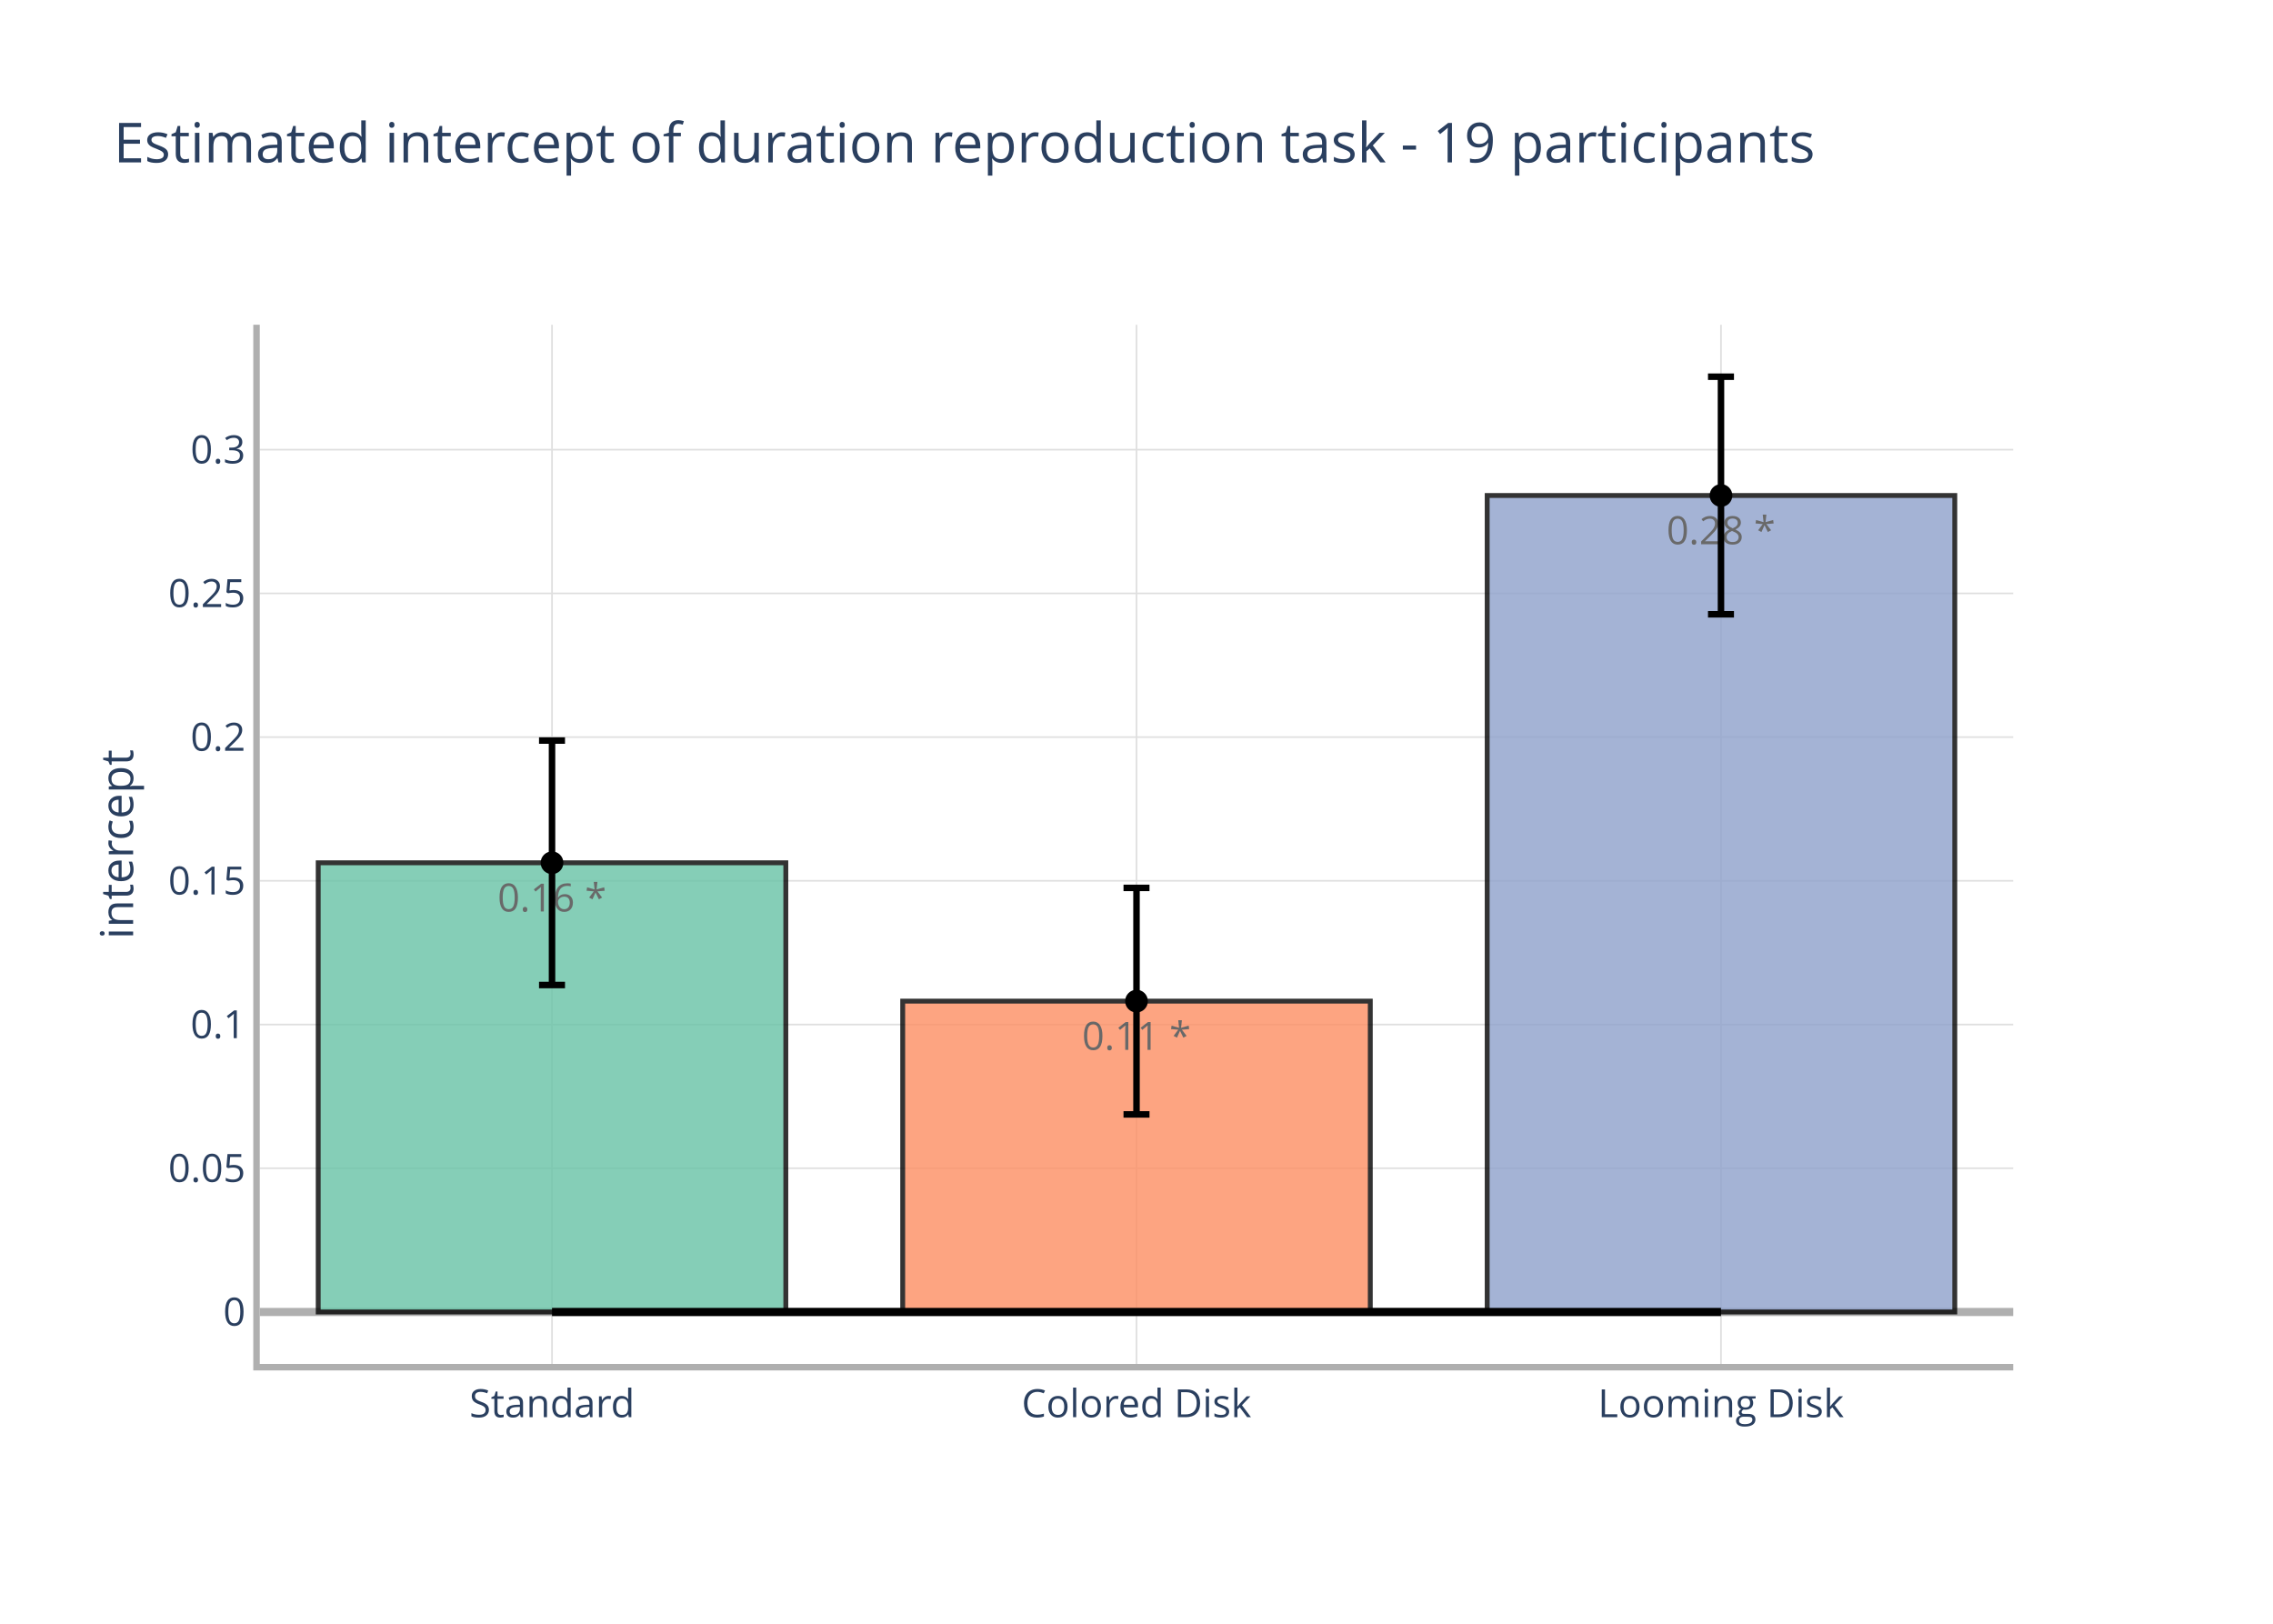
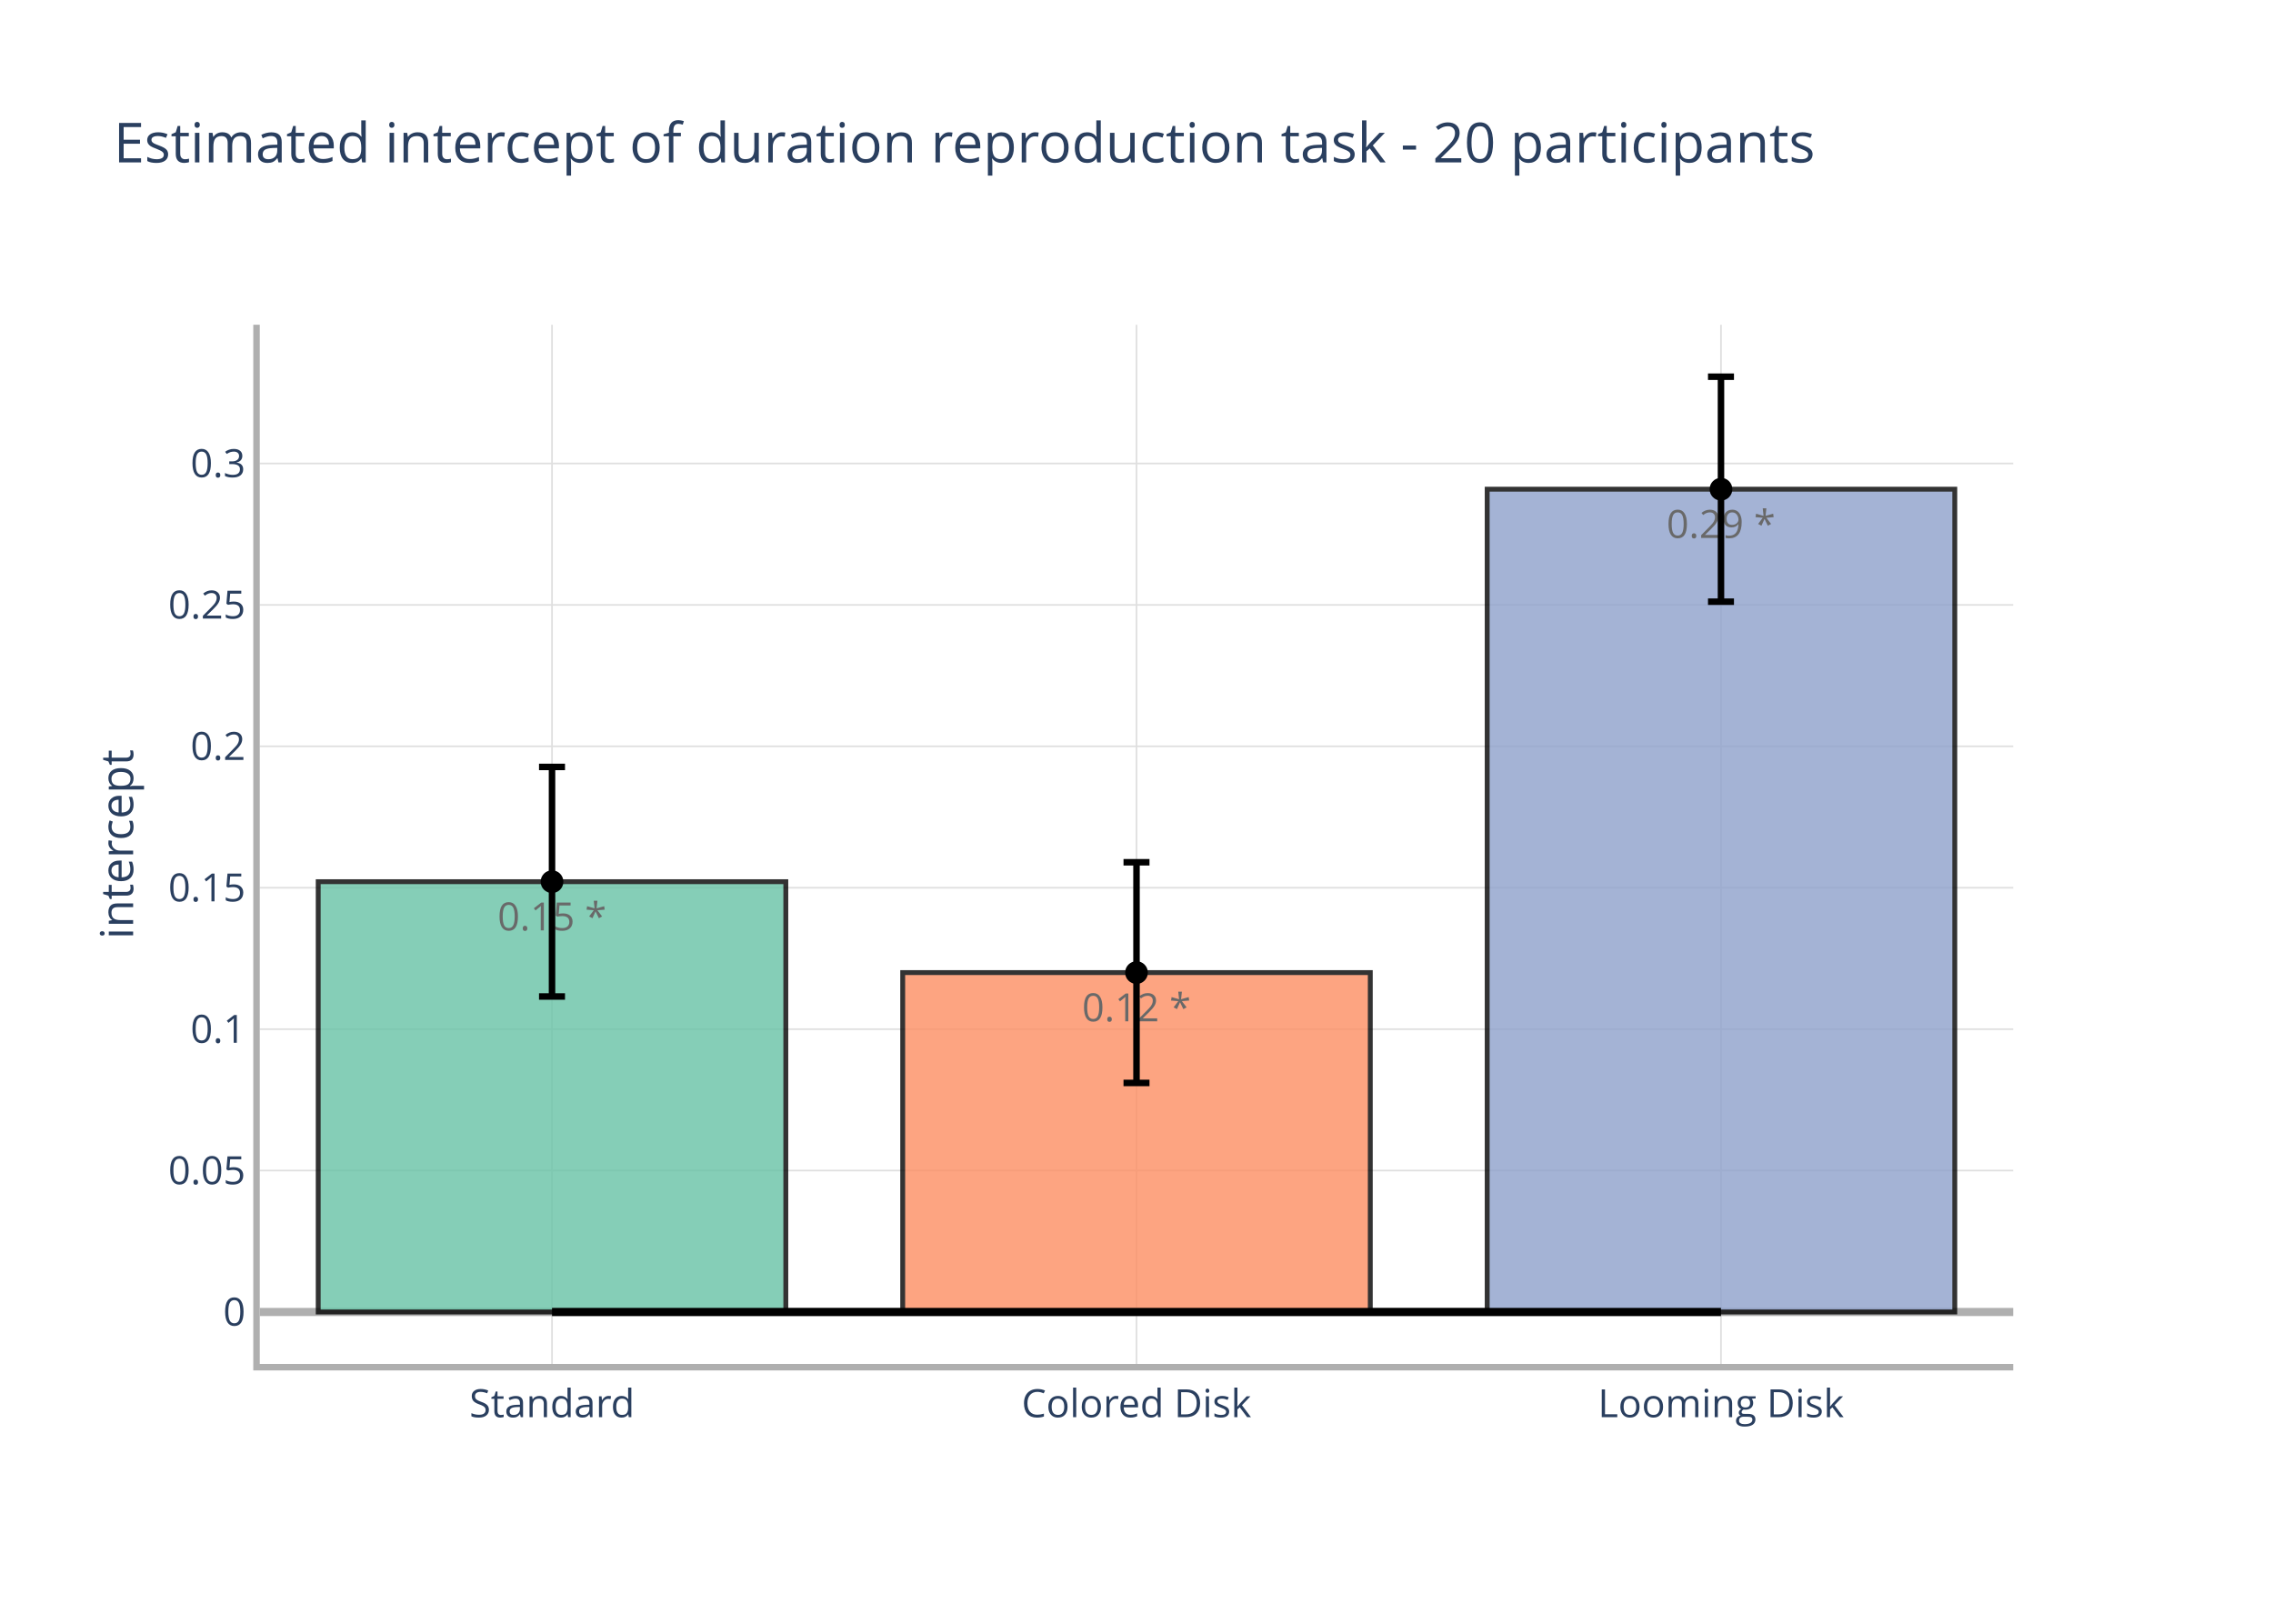
<svg xmlns="http://www.w3.org/2000/svg" class="main-svg" width="700" height="500" viewBox="0 0 700 500">
  <rect x="0" y="0" width="700" height="500" style="fill: rgb(255, 255, 255); fill-opacity: 1;" />
-   <defs id="defs-d8712f">
+   <defs id="defs-d3076b">
    <g class="clips">
-       <clipPath id="clipd8712fxyplot" class="plotclip">
+       <clipPath id="clipd3076bxyplot" class="plotclip">
        <rect width="540" height="320" />
      </clipPath>
-       <clipPath class="axesclip" id="clipd8712fx">
+       <clipPath class="axesclip" id="clipd3076bx">
        <rect x="80" y="0" width="540" height="500" />
      </clipPath>
-       <clipPath class="axesclip" id="clipd8712fy">
+       <clipPath class="axesclip" id="clipd3076by">
        <rect x="0" y="100" width="700" height="320" />
      </clipPath>
-       <clipPath class="axesclip" id="clipd8712fxy">
+       <clipPath class="axesclip" id="clipd3076bxy">
        <rect x="80" y="100" width="540" height="320" />
      </clipPath>
    </g>
    <g class="gradients" />
  </defs>
  <g class="bglayer">
    <rect class="bg" x="80" y="100" width="540" height="320" style="fill: rgb(255, 255, 255); fill-opacity: 1; stroke-width: 0;" />
  </g>
  <g class="layer-below">
    <g class="imagelayer" />
    <g class="shapelayer" />
  </g>
  <g class="cartesianlayer">
    <g class="subplot xy">
      <g class="layer-subplot">
        <g class="shapelayer" />
        <g class="imagelayer" />
      </g>
      <g class="gridlayer">
        <g class="x">
          <path class="xgrid crisp" transform="translate(170,0)" d="M0,100v320" style="stroke: rgb(223, 223, 223); stroke-opacity: 1; stroke-width: 0.5px;" />
          <path class="xgrid crisp" transform="translate(350,0)" d="M0,100v320" style="stroke: rgb(223, 223, 223); stroke-opacity: 1; stroke-width: 0.5px;" />
          <path class="xgrid crisp" transform="translate(530,0)" d="M0,100v320" style="stroke: rgb(223, 223, 223); stroke-opacity: 1; stroke-width: 0.5px;" />
        </g>
        <g class="y">
-           <path class="ygrid crisp" transform="translate(0,359.74)" d="M80,0h540" style="stroke: rgb(223, 223, 223); stroke-opacity: 1; stroke-width: 0.5px;" />
-           <path class="ygrid crisp" transform="translate(0,315.49)" d="M80,0h540" style="stroke: rgb(223, 223, 223); stroke-opacity: 1; stroke-width: 0.5px;" />
-           <path class="ygrid crisp" transform="translate(0,271.23)" d="M80,0h540" style="stroke: rgb(223, 223, 223); stroke-opacity: 1; stroke-width: 0.5px;" />
-           <path class="ygrid crisp" transform="translate(0,226.98)" d="M80,0h540" style="stroke: rgb(223, 223, 223); stroke-opacity: 1; stroke-width: 0.5px;" />
-           <path class="ygrid crisp" transform="translate(0,182.72)" d="M80,0h540" style="stroke: rgb(223, 223, 223); stroke-opacity: 1; stroke-width: 0.5px;" />
-           <path class="ygrid crisp" transform="translate(0,138.47)" d="M80,0h540" style="stroke: rgb(223, 223, 223); stroke-opacity: 1; stroke-width: 0.5px;" />
+           <path class="ygrid crisp" transform="translate(0,360.45)" d="M80,0h540" style="stroke: rgb(223, 223, 223); stroke-opacity: 1; stroke-width: 0.5px;" />
+           <path class="ygrid crisp" transform="translate(0,316.91)" d="M80,0h540" style="stroke: rgb(223, 223, 223); stroke-opacity: 1; stroke-width: 0.5px;" />
+           <path class="ygrid crisp" transform="translate(0,273.36)" d="M80,0h540" style="stroke: rgb(223, 223, 223); stroke-opacity: 1; stroke-width: 0.5px;" />
+           <path class="ygrid crisp" transform="translate(0,229.81)" d="M80,0h540" style="stroke: rgb(223, 223, 223); stroke-opacity: 1; stroke-width: 0.5px;" />
+           <path class="ygrid crisp" transform="translate(0,186.27)" d="M80,0h540" style="stroke: rgb(223, 223, 223); stroke-opacity: 1; stroke-width: 0.5px;" />
+           <path class="ygrid crisp" transform="translate(0,142.72)" d="M80,0h540" style="stroke: rgb(223, 223, 223); stroke-opacity: 1; stroke-width: 0.5px;" />
        </g>
      </g>
      <g class="zerolinelayer">
        <path class="yzl zl crisp" transform="translate(0,404)" d="M80,0h540" style="stroke: rgb(175, 175, 175); stroke-opacity: 1; stroke-width: 2.5px;" />
      </g>
      <path class="xlines-below" />
      <path class="ylines-below" />
      <g class="overlines-below" />
      <g class="xaxislayer-below" />
      <g class="yaxislayer-below" />
      <g class="overaxes-below" />
-       <g class="plot" transform="translate(80, 100)" clip-path="url('#clipd8712fxyplot')">
+       <g class="plot" transform="translate(80, 100)" clip-path="url('#clipd3076bxyplot')">
        <g class="barlayer mlayer">
          <g class="trace bars" style="opacity: 0.8;">
            <g class="points">
              <g class="point">
-                 <path d="M18,304V165.68H162V304Z" style="vector-effect: non-scaling-stroke; opacity: 1; stroke-width: 1.5px; fill: rgb(102, 194, 165); fill-opacity: 1; stroke: rgb(0, 0, 0); stroke-opacity: 1;" />
-                 <text class="bartext bartext-inside" transform="translate(90 180.68)" text-anchor="middle" data-notex="1" x="0" y="0" style="font-family: 'Open Sans', verdana, arial, sans-serif; font-size: 12px; fill: rgb(68, 68, 68); fill-opacity: 1; white-space: pre;">0.16 *</text>
+                 <path d="M18,304V171.5H162V304Z" style="vector-effect: non-scaling-stroke; opacity: 1; stroke-width: 1.5px; fill: rgb(102, 194, 165); fill-opacity: 1; stroke: rgb(0, 0, 0); stroke-opacity: 1;" />
+                 <text class="bartext bartext-inside" transform="translate(90 186.5)" text-anchor="middle" data-notex="1" x="0" y="0" style="font-family: 'Open Sans', verdana, arial, sans-serif; font-size: 12px; fill: rgb(68, 68, 68); fill-opacity: 1; white-space: pre;">0.15 *</text>
              </g>
            </g>
          </g>
          <g class="trace bars" style="opacity: 0.8;">
            <g class="points">
              <g class="point">
-                 <path d="M198,304V208.28H342V304Z" style="vector-effect: non-scaling-stroke; opacity: 1; stroke-width: 1.5px; fill: rgb(252, 141, 98); fill-opacity: 1; stroke: rgb(0, 0, 0); stroke-opacity: 1;" />
-                 <text class="bartext bartext-inside" transform="translate(270 223.28)" text-anchor="middle" data-notex="1" x="0" y="0" style="font-family: 'Open Sans', verdana, arial, sans-serif; font-size: 12px; fill: rgb(68, 68, 68); fill-opacity: 1; white-space: pre;">0.11 *</text>
+                 <path d="M198,304V199.49H342V304Z" style="vector-effect: non-scaling-stroke; opacity: 1; stroke-width: 1.5px; fill: rgb(252, 141, 98); fill-opacity: 1; stroke: rgb(0, 0, 0); stroke-opacity: 1;" />
+                 <text class="bartext bartext-inside" transform="translate(270 214.49)" text-anchor="middle" data-notex="1" x="0" y="0" style="font-family: 'Open Sans', verdana, arial, sans-serif; font-size: 12px; fill: rgb(68, 68, 68); fill-opacity: 1; white-space: pre;">0.12 *</text>
              </g>
            </g>
          </g>
          <g class="trace bars" style="opacity: 0.8;">
            <g class="points">
              <g class="point">
-                 <path d="M378,304V52.58H522V304Z" style="vector-effect: non-scaling-stroke; opacity: 1; stroke-width: 1.5px; fill: rgb(141, 160, 203); fill-opacity: 1; stroke: rgb(0, 0, 0); stroke-opacity: 1;" />
-                 <text class="bartext bartext-inside" transform="translate(450 67.58)" text-anchor="middle" data-notex="1" x="0" y="0" style="font-family: 'Open Sans', verdana, arial, sans-serif; font-size: 12px; fill: rgb(68, 68, 68); fill-opacity: 1; white-space: pre;">0.28 *</text>
+                 <path d="M378,304V50.64H522V304Z" style="vector-effect: non-scaling-stroke; opacity: 1; stroke-width: 1.5px; fill: rgb(141, 160, 203); fill-opacity: 1; stroke: rgb(0, 0, 0); stroke-opacity: 1;" />
+                 <text class="bartext bartext-inside" transform="translate(450 65.64)" text-anchor="middle" data-notex="1" x="0" y="0" style="font-family: 'Open Sans', verdana, arial, sans-serif; font-size: 12px; fill: rgb(68, 68, 68); fill-opacity: 1; white-space: pre;">0.29 *</text>
              </g>
            </g>
          </g>
        </g>
        <g class="scatterlayer mlayer">
-           <g class="trace scatter trace96ae97" style="stroke-miterlimit: 2; opacity: 1;">
+           <g class="trace scatter trace9badb8" style="stroke-miterlimit: 2; opacity: 1;">
            <g class="fills" />
            <g class="errorbars">
              <g class="errorbar">
-                 <path class="yerror" d="M86,128.04h8m-4,0V203.32m-4,0h8" style="vector-effect: non-scaling-stroke; stroke-width: 2px; stroke: rgb(0, 0, 0); stroke-opacity: 1;" />
+                 <path class="yerror" d="M86,136.16h8m-4,0V206.85m-4,0h8" style="vector-effect: non-scaling-stroke; stroke-width: 2px; stroke: rgb(0, 0, 0); stroke-opacity: 1;" />
              </g>
            </g>
            <g class="lines" />
            <g class="points">
-               <path class="point" transform="translate(90,165.68)" d="M2.5,0A2.5,2.5 0 1,1 0,-2.5A2.5,2.5 0 0,1 2.5,0Z" style="opacity: 1; stroke-width: 2px; fill: rgb(0, 0, 0); fill-opacity: 1; stroke: rgb(0, 0, 0); stroke-opacity: 1;" />
+               <path class="point" transform="translate(90,171.5)" d="M2.5,0A2.5,2.5 0 1,1 0,-2.5A2.5,2.5 0 0,1 2.5,0Z" style="opacity: 1; stroke-width: 2px; fill: rgb(0, 0, 0); fill-opacity: 1; stroke: rgb(0, 0, 0); stroke-opacity: 1;" />
            </g>
            <g class="text" />
          </g>
-           <g class="trace scatter trace3f268d" style="stroke-miterlimit: 2; opacity: 1;">
+           <g class="trace scatter trace96d1b3" style="stroke-miterlimit: 2; opacity: 1;">
            <g class="fills" />
            <g class="errorbars">
              <g class="errorbar">
-                 <path class="yerror" d="M266,173.41h8m-4,0V243.16m-4,0h8" style="vector-effect: non-scaling-stroke; stroke-width: 2px; stroke: rgb(0, 0, 0); stroke-opacity: 1;" />
+                 <path class="yerror" d="M266,165.52h8m-4,0V233.47m-4,0h8" style="vector-effect: non-scaling-stroke; stroke-width: 2px; stroke: rgb(0, 0, 0); stroke-opacity: 1;" />
              </g>
            </g>
            <g class="lines" />
            <g class="points">
-               <path class="point" transform="translate(270,208.28)" d="M2.5,0A2.5,2.5 0 1,1 0,-2.5A2.5,2.5 0 0,1 2.5,0Z" style="opacity: 1; stroke-width: 2px; fill: rgb(0, 0, 0); fill-opacity: 1; stroke: rgb(0, 0, 0); stroke-opacity: 1;" />
+               <path class="point" transform="translate(270,199.49)" d="M2.5,0A2.5,2.5 0 1,1 0,-2.5A2.5,2.5 0 0,1 2.5,0Z" style="opacity: 1; stroke-width: 2px; fill: rgb(0, 0, 0); fill-opacity: 1; stroke: rgb(0, 0, 0); stroke-opacity: 1;" />
            </g>
            <g class="text" />
          </g>
-           <g class="trace scatter tracef1e9c5" style="stroke-miterlimit: 2; opacity: 1;">
+           <g class="trace scatter trace620c9a" style="stroke-miterlimit: 2; opacity: 1;">
            <g class="fills" />
            <g class="errorbars">
              <g class="errorbar">
-                 <path class="yerror" d="M446,16h8m-4,0V89.16m-4,0h8" style="vector-effect: non-scaling-stroke; stroke-width: 2px; stroke: rgb(0, 0, 0); stroke-opacity: 1;" />
+                 <path class="yerror" d="M446,16h8m-4,0V85.28m-4,0h8" style="vector-effect: non-scaling-stroke; stroke-width: 2px; stroke: rgb(0, 0, 0); stroke-opacity: 1;" />
              </g>
            </g>
            <g class="lines" />
            <g class="points">
-               <path class="point" transform="translate(450,52.58)" d="M2.5,0A2.5,2.5 0 1,1 0,-2.5A2.5,2.5 0 0,1 2.5,0Z" style="opacity: 1; stroke-width: 2px; fill: rgb(0, 0, 0); fill-opacity: 1; stroke: rgb(0, 0, 0); stroke-opacity: 1;" />
+               <path class="point" transform="translate(450,50.64)" d="M2.5,0A2.5,2.5 0 1,1 0,-2.5A2.5,2.5 0 0,1 2.5,0Z" style="opacity: 1; stroke-width: 2px; fill: rgb(0, 0, 0); fill-opacity: 1; stroke: rgb(0, 0, 0); stroke-opacity: 1;" />
            </g>
            <g class="text" />
          </g>
-           <g class="trace scatter traceeb3894" style="stroke-miterlimit: 2; opacity: 1;">
+           <g class="trace scatter trace0231f5" style="stroke-miterlimit: 2; opacity: 1;">
            <g class="fills" />
            <g class="errorbars" />
            <g class="lines">
              <path class="js-line" d="M90,304L450,304" style="vector-effect: non-scaling-stroke; fill: none; stroke: rgb(0, 0, 0); stroke-opacity: 1; stroke-width: 2.5px; opacity: 1;" />
            </g>
            <g class="points" />
            <g class="text" />
          </g>
        </g>
      </g>
      <g class="overplot" />
      <path class="xlines-above crisp" d="M78,421H620" style="fill: none; stroke-width: 2px; stroke: rgb(175, 175, 175); stroke-opacity: 1;" />
      <path class="ylines-above crisp" d="M79,100V420" style="fill: none; stroke-width: 2px; stroke: rgb(175, 175, 175); stroke-opacity: 1;" />
      <g class="overlines-above" />
      <g class="xaxislayer-above">
        <g class="xtick">
          <text text-anchor="middle" x="0" y="436.4" transform="translate(170,0)" style="font-family: 'Open Sans', verdana, arial, sans-serif; font-size: 12px; fill: rgb(42, 63, 95); fill-opacity: 1; white-space: pre;">Standard</text>
        </g>
        <g class="xtick">
          <text text-anchor="middle" x="0" y="436.4" transform="translate(350,0)" style="font-family: 'Open Sans', verdana, arial, sans-serif; font-size: 12px; fill: rgb(42, 63, 95); fill-opacity: 1; white-space: pre;">Colored Disk</text>
        </g>
        <g class="xtick">
          <text text-anchor="middle" x="0" y="436.4" transform="translate(530,0)" style="font-family: 'Open Sans', verdana, arial, sans-serif; font-size: 12px; fill: rgb(42, 63, 95); fill-opacity: 1; white-space: pre;">Looming Disk</text>
        </g>
      </g>
      <g class="yaxislayer-above">
        <g class="ytick">
          <text text-anchor="end" x="75.6" y="4.2" transform="translate(0,404)" style="font-family: 'Open Sans', verdana, arial, sans-serif; font-size: 12px; fill: rgb(42, 63, 95); fill-opacity: 1; white-space: pre;">0</text>
        </g>
        <g class="ytick">
-           <text text-anchor="end" x="75.6" y="4.2" transform="translate(0,359.74)" style="font-family: 'Open Sans', verdana, arial, sans-serif; font-size: 12px; fill: rgb(42, 63, 95); fill-opacity: 1; white-space: pre;">0.05</text>
+           <text text-anchor="end" x="75.6" y="4.2" transform="translate(0,360.45)" style="font-family: 'Open Sans', verdana, arial, sans-serif; font-size: 12px; fill: rgb(42, 63, 95); fill-opacity: 1; white-space: pre;">0.05</text>
        </g>
        <g class="ytick">
-           <text text-anchor="end" x="75.6" y="4.2" transform="translate(0,315.49)" style="font-family: 'Open Sans', verdana, arial, sans-serif; font-size: 12px; fill: rgb(42, 63, 95); fill-opacity: 1; white-space: pre;">0.1</text>
+           <text text-anchor="end" x="75.6" y="4.2" transform="translate(0,316.91)" style="font-family: 'Open Sans', verdana, arial, sans-serif; font-size: 12px; fill: rgb(42, 63, 95); fill-opacity: 1; white-space: pre;">0.1</text>
        </g>
        <g class="ytick">
-           <text text-anchor="end" x="75.6" y="4.2" transform="translate(0,271.23)" style="font-family: 'Open Sans', verdana, arial, sans-serif; font-size: 12px; fill: rgb(42, 63, 95); fill-opacity: 1; white-space: pre;">0.15</text>
+           <text text-anchor="end" x="75.6" y="4.2" transform="translate(0,273.36)" style="font-family: 'Open Sans', verdana, arial, sans-serif; font-size: 12px; fill: rgb(42, 63, 95); fill-opacity: 1; white-space: pre;">0.15</text>
        </g>
        <g class="ytick">
-           <text text-anchor="end" x="75.6" y="4.2" transform="translate(0,226.98)" style="font-family: 'Open Sans', verdana, arial, sans-serif; font-size: 12px; fill: rgb(42, 63, 95); fill-opacity: 1; white-space: pre;">0.2</text>
+           <text text-anchor="end" x="75.6" y="4.2" transform="translate(0,229.81)" style="font-family: 'Open Sans', verdana, arial, sans-serif; font-size: 12px; fill: rgb(42, 63, 95); fill-opacity: 1; white-space: pre;">0.2</text>
        </g>
        <g class="ytick">
-           <text text-anchor="end" x="75.6" y="4.2" transform="translate(0,182.72)" style="font-family: 'Open Sans', verdana, arial, sans-serif; font-size: 12px; fill: rgb(42, 63, 95); fill-opacity: 1; white-space: pre;">0.25</text>
+           <text text-anchor="end" x="75.6" y="4.2" transform="translate(0,186.27)" style="font-family: 'Open Sans', verdana, arial, sans-serif; font-size: 12px; fill: rgb(42, 63, 95); fill-opacity: 1; white-space: pre;">0.25</text>
        </g>
        <g class="ytick">
-           <text text-anchor="end" x="75.6" y="4.2" transform="translate(0,138.47)" style="font-family: 'Open Sans', verdana, arial, sans-serif; font-size: 12px; fill: rgb(42, 63, 95); fill-opacity: 1; white-space: pre;">0.3</text>
+           <text text-anchor="end" x="75.6" y="4.2" transform="translate(0,142.72)" style="font-family: 'Open Sans', verdana, arial, sans-serif; font-size: 12px; fill: rgb(42, 63, 95); fill-opacity: 1; white-space: pre;">0.3</text>
        </g>
      </g>
      <g class="overaxes-above" />
    </g>
  </g>
  <g class="polarlayer" />
  <g class="ternarylayer" />
  <g class="geolayer" />
  <g class="funnelarealayer" />
  <g class="pielayer" />
  <g class="sunburstlayer" />
  <g class="glimages" />
-   <defs id="topdefs-d8712f">
+   <defs id="topdefs-d3076b">
    <g class="clips" />
  </defs>
  <g class="layer-above">
    <g class="imagelayer" />
    <g class="shapelayer" />
  </g>
  <g class="infolayer">
    <g class="g-gtitle">
-       <text class="gtitle" x="35" y="50" text-anchor="start" dy="0em" style="font-family: 'Open Sans', verdana, arial, sans-serif; font-size: 17px; fill: rgb(42, 63, 95); opacity: 1; font-weight: normal; white-space: pre;">Estimated intercept of duration reproduction task - 19 participants</text>
+       <text class="gtitle" x="35" y="50" text-anchor="start" dy="0em" style="font-family: 'Open Sans', verdana, arial, sans-serif; font-size: 17px; fill: rgb(42, 63, 95); opacity: 1; font-weight: normal; white-space: pre;">Estimated intercept of duration reproduction task - 20 participants</text>
    </g>
    <g class="g-xtitle" />
    <g class="g-ytitle">
      <text class="ytitle" transform="rotate(-90,41,260)" x="41" y="260" text-anchor="middle" style="font-family: 'Open Sans', verdana, arial, sans-serif; font-size: 14px; fill: rgb(42, 63, 95); opacity: 1; font-weight: normal; white-space: pre;">intercept</text>
    </g>
  </g>
</svg>
